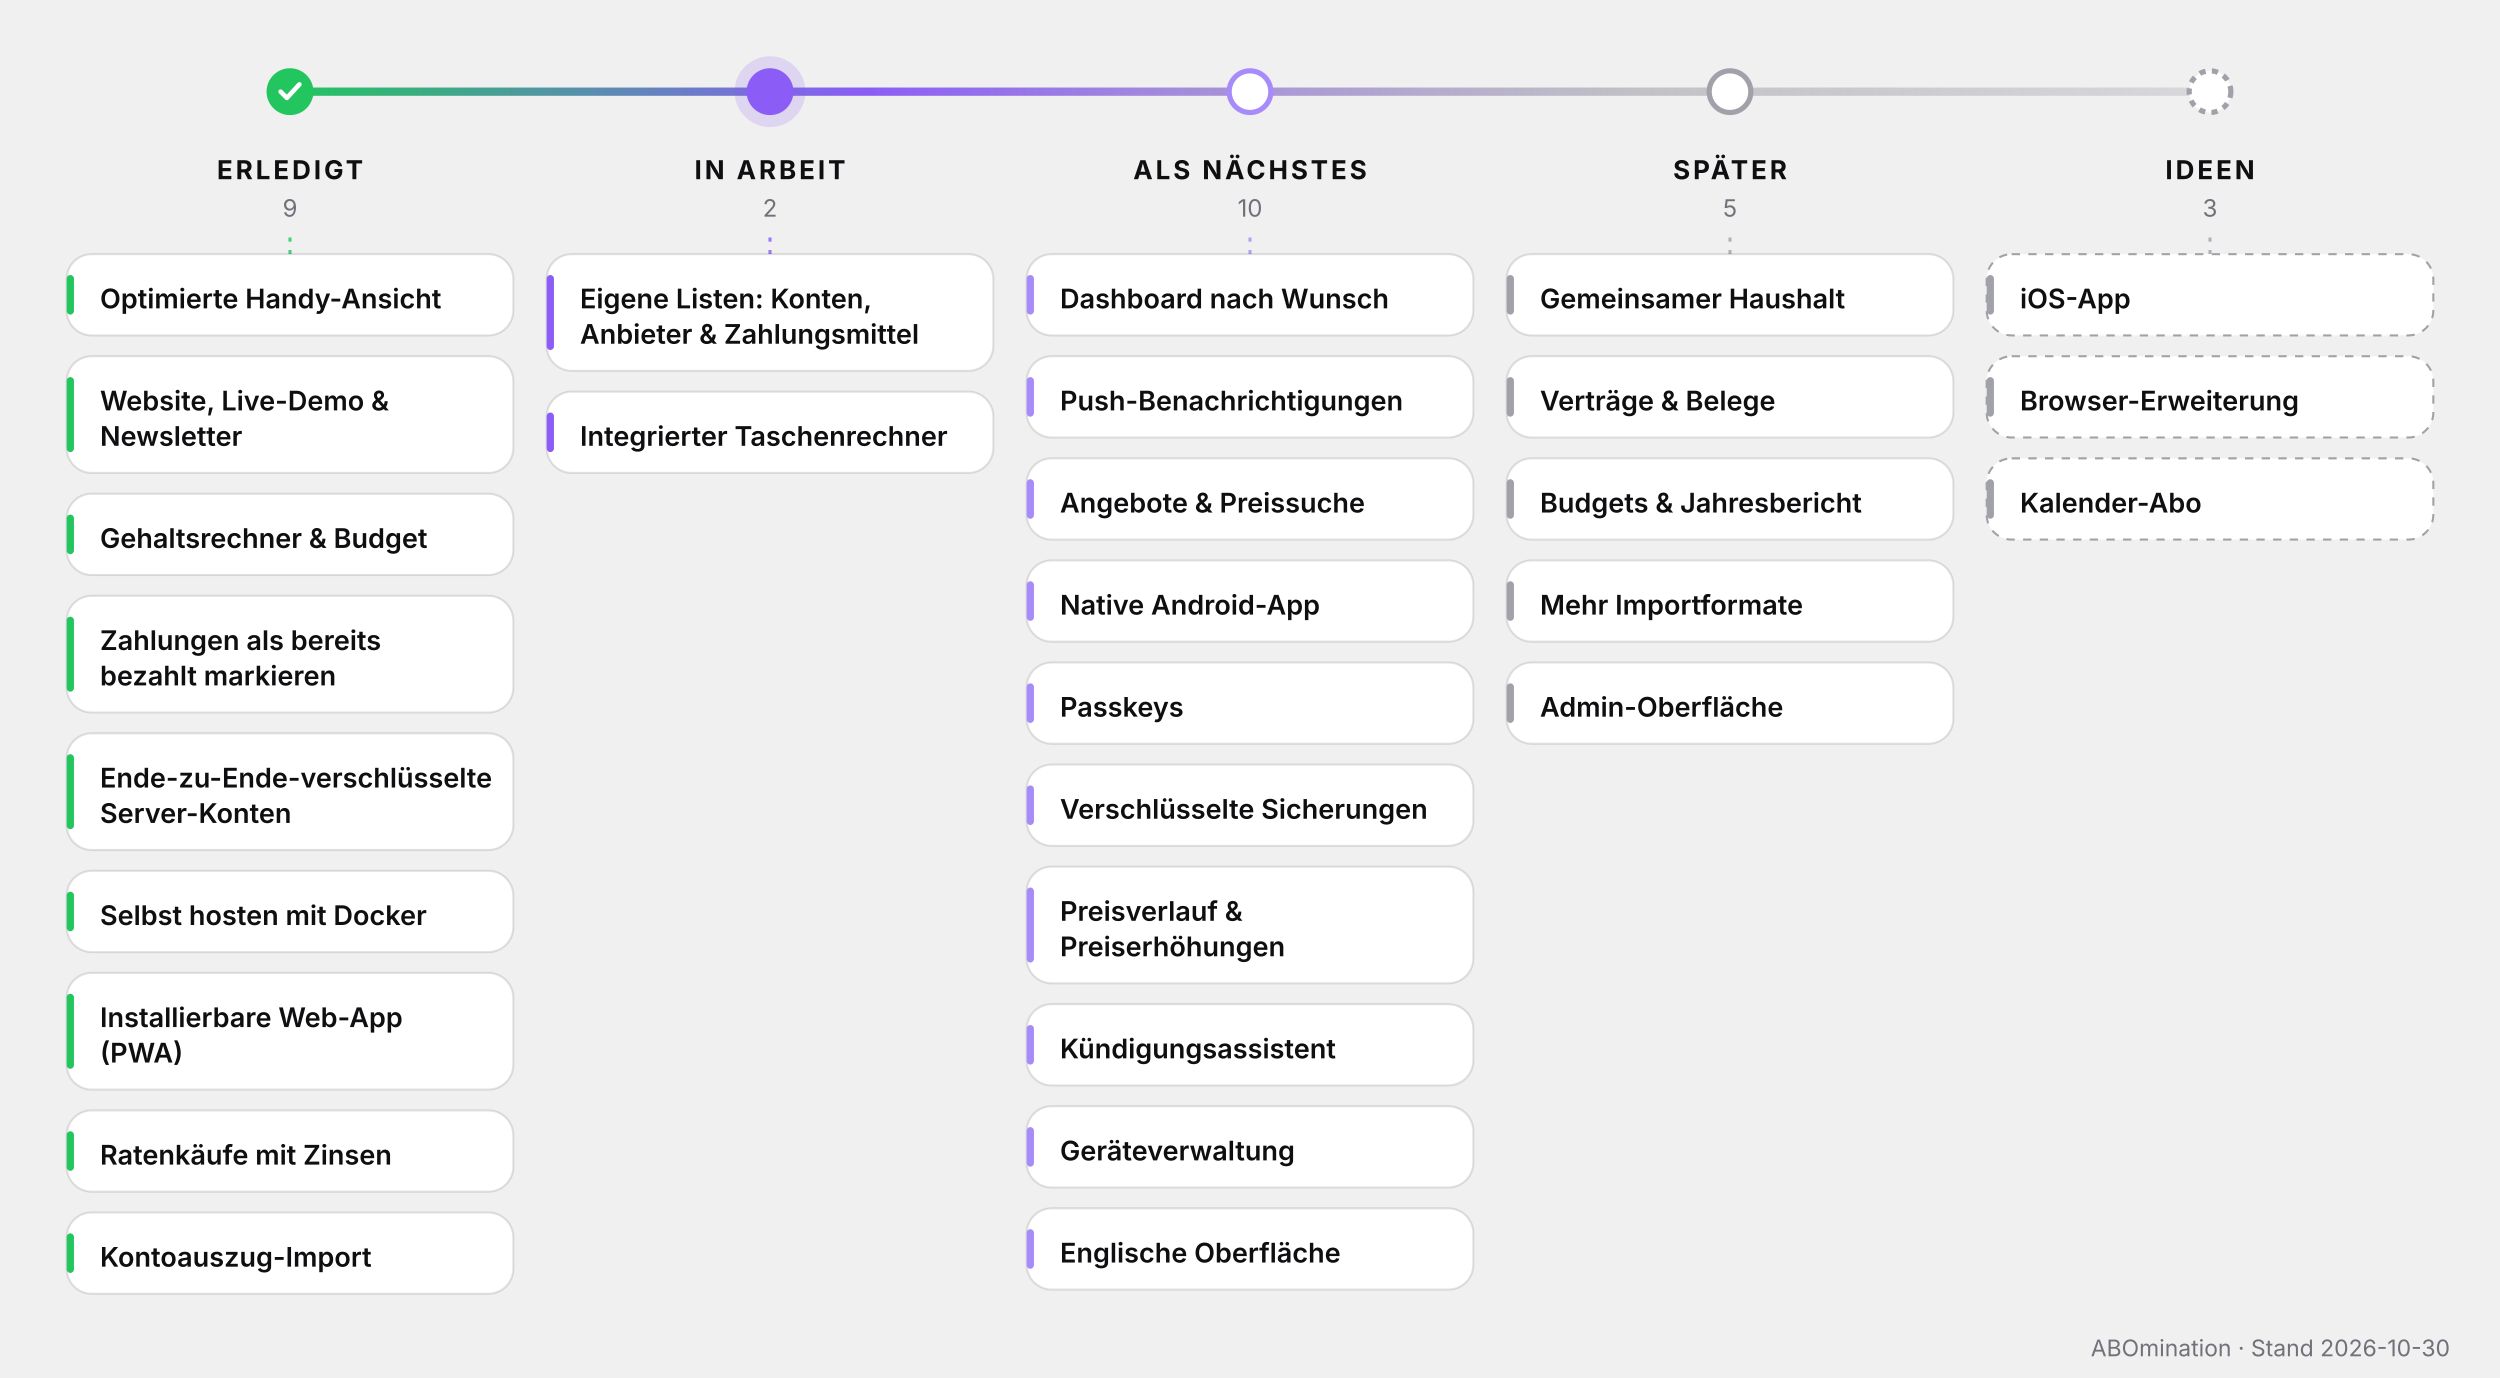
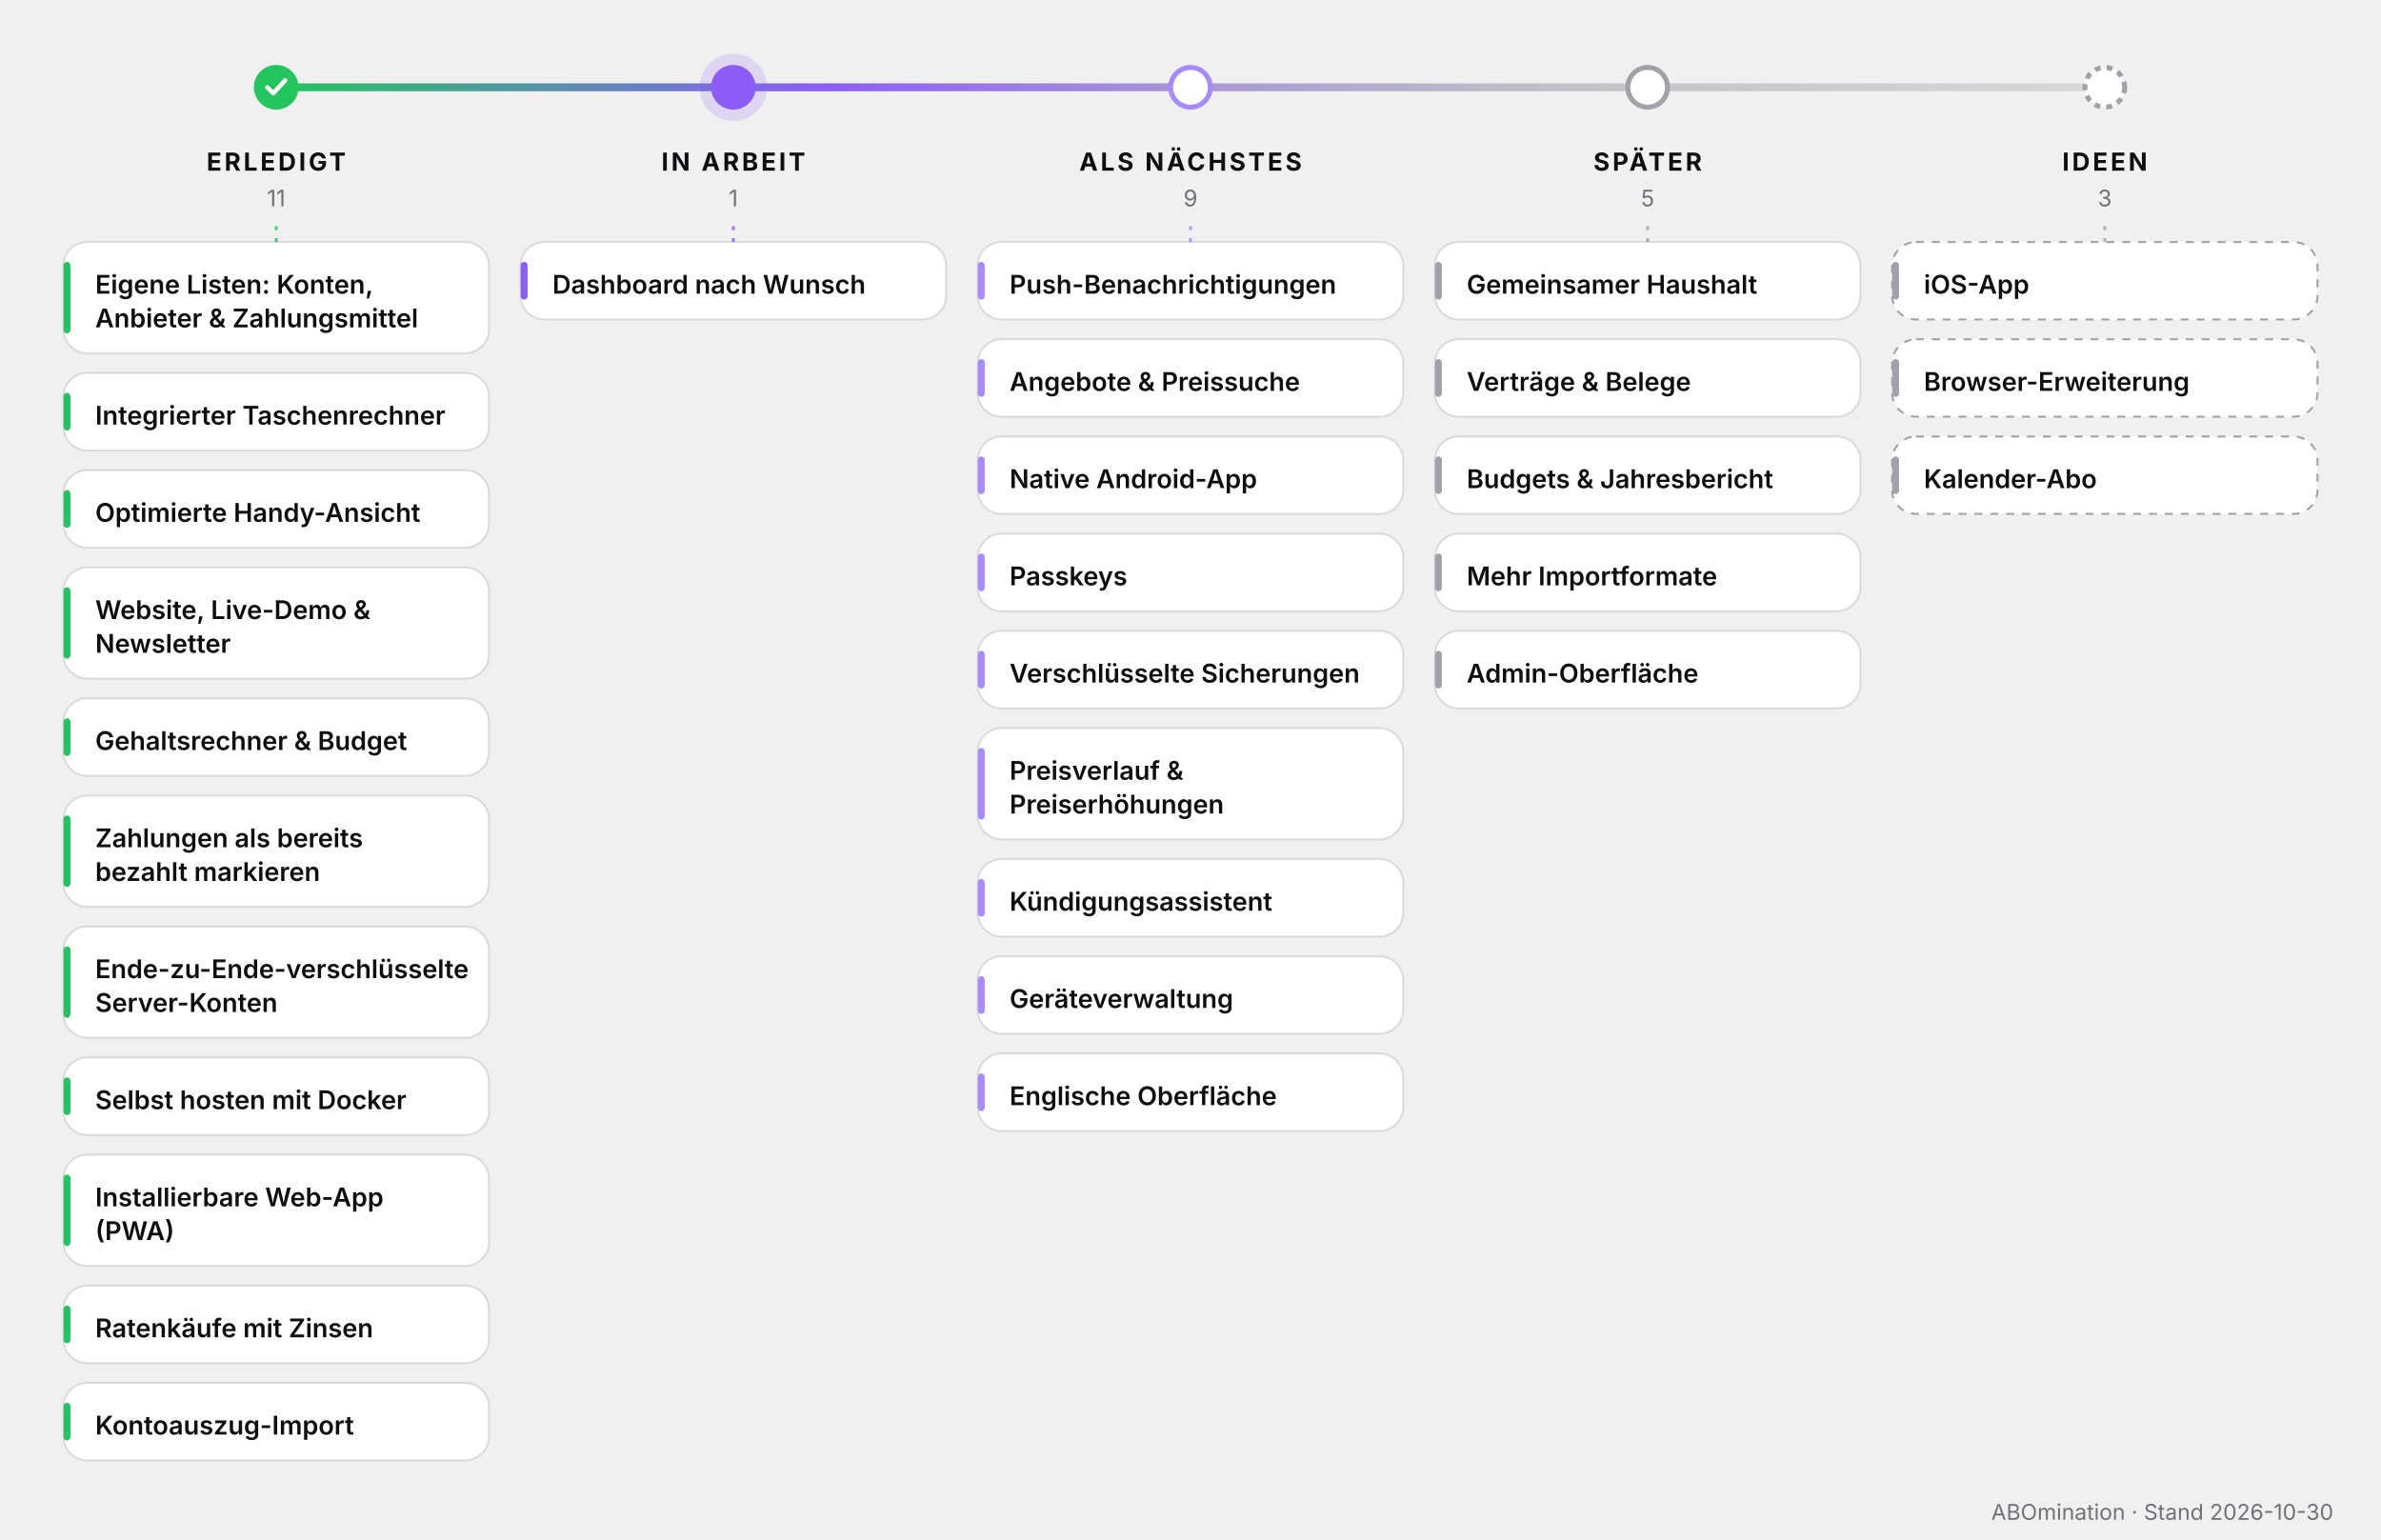
- <svg xmlns="http://www.w3.org/2000/svg" width="1200" height="661" viewBox="0 0 1200 661" role="img" aria-label="Roadmap-Übersicht">
+ <svg xmlns="http://www.w3.org/2000/svg" width="1200" height="776" viewBox="0 0 1200 776" role="img" aria-label="Roadmap-Übersicht">
  <defs>
    <linearGradient id="track" x1="0" x2="1">
      <stop offset="0" stop-color="#22c55e" />
      <stop offset="0.3" stop-color="#8b5cf6" />
      <stop offset="0.7" stop-color="#a1a1aa" stop-opacity="0.6" />
      <stop offset="1" stop-color="#a1a1aa" stop-opacity="0.3" />
    </linearGradient>
  </defs>
  <rect x="139.2" y="42" width="921.6" height="4" rx="2" fill="url(#track)" />
  <circle cx="139.2" cy="44" r="10" fill="#22c55e" stroke="#22c55e" stroke-width="2.5" />
  <path d="M134.7 44 l3 3 l6 -6.5" fill="none" stroke="#fff" stroke-width="2.2" stroke-linecap="round" stroke-linejoin="round" />
  <text x="139.2" y="86" text-anchor="middle" font-family="Inter, 'Segoe UI', system-ui, -apple-system, Helvetica, Arial, sans-serif" font-size="12.5" font-weight="700" letter-spacing="1.4" fill="#0f0f11">ERLEDIGT</text>
-   <text x="139.2" y="104" text-anchor="middle" font-family="Inter, 'Segoe UI', system-ui, -apple-system, Helvetica, Arial, sans-serif" font-size="11.5" fill="#71717a">9</text>
+   <text x="139.2" y="104" text-anchor="middle" font-family="Inter, 'Segoe UI', system-ui, -apple-system, Helvetica, Arial, sans-serif" font-size="11.5" fill="#71717a">11</text>
  <line x1="139.2" y1="114" x2="139.2" y2="122" stroke="#22c55e" stroke-width="1.5" stroke-dasharray="2 4" stroke-opacity="0.8" />
  <g>
-     <rect x="32" y="122" width="214.4" height="39" rx="12" fill="#ffffff" stroke="rgba(15,15,17,0.12)" />
-     <rect x="32" y="132" width="3.5" height="19" rx="1.75" fill="#22c55e" />
-     <text x="48" y="148" font-family="Inter, 'Segoe UI', system-ui, -apple-system, Helvetica, Arial, sans-serif" font-size="13" font-weight="600" fill="#0f0f11">Optimierte Handy-Ansicht</text>
+     <rect x="32" y="122" width="214.4" height="56" rx="12" fill="#ffffff" stroke="rgba(15,15,17,0.12)" />
+     <rect x="32" y="132" width="3.5" height="36" rx="1.75" fill="#22c55e" />
+     <text x="48" y="148" font-family="Inter, 'Segoe UI', system-ui, -apple-system, Helvetica, Arial, sans-serif" font-size="13" font-weight="600" fill="#0f0f11">Eigene Listen: Konten,</text>
+     <text x="48" y="165" font-family="Inter, 'Segoe UI', system-ui, -apple-system, Helvetica, Arial, sans-serif" font-size="13" font-weight="600" fill="#0f0f11">Anbieter &amp; Zahlungsmittel</text>
  </g>
  <g>
-     <rect x="32" y="171" width="214.4" height="56" rx="12" fill="#ffffff" stroke="rgba(15,15,17,0.12)" />
-     <rect x="32" y="181" width="3.5" height="36" rx="1.75" fill="#22c55e" />
-     <text x="48" y="197" font-family="Inter, 'Segoe UI', system-ui, -apple-system, Helvetica, Arial, sans-serif" font-size="13" font-weight="600" fill="#0f0f11">Website, Live-Demo &amp;</text>
-     <text x="48" y="214" font-family="Inter, 'Segoe UI', system-ui, -apple-system, Helvetica, Arial, sans-serif" font-size="13" font-weight="600" fill="#0f0f11">Newsletter</text>
+     <rect x="32" y="188" width="214.4" height="39" rx="12" fill="#ffffff" stroke="rgba(15,15,17,0.12)" />
+     <rect x="32" y="198" width="3.5" height="19" rx="1.75" fill="#22c55e" />
+     <text x="48" y="214" font-family="Inter, 'Segoe UI', system-ui, -apple-system, Helvetica, Arial, sans-serif" font-size="13" font-weight="600" fill="#0f0f11">Integrierter Taschenrechner</text>
  </g>
  <g>
    <rect x="32" y="237" width="214.4" height="39" rx="12" fill="#ffffff" stroke="rgba(15,15,17,0.12)" />
    <rect x="32" y="247" width="3.5" height="19" rx="1.75" fill="#22c55e" />
-     <text x="48" y="263" font-family="Inter, 'Segoe UI', system-ui, -apple-system, Helvetica, Arial, sans-serif" font-size="13" font-weight="600" fill="#0f0f11">Gehaltsrechner &amp; Budget</text>
+     <text x="48" y="263" font-family="Inter, 'Segoe UI', system-ui, -apple-system, Helvetica, Arial, sans-serif" font-size="13" font-weight="600" fill="#0f0f11">Optimierte Handy-Ansicht</text>
  </g>
  <g>
    <rect x="32" y="286" width="214.4" height="56" rx="12" fill="#ffffff" stroke="rgba(15,15,17,0.12)" />
    <rect x="32" y="296" width="3.5" height="36" rx="1.75" fill="#22c55e" />
-     <text x="48" y="312" font-family="Inter, 'Segoe UI', system-ui, -apple-system, Helvetica, Arial, sans-serif" font-size="13" font-weight="600" fill="#0f0f11">Zahlungen als bereits</text>
-     <text x="48" y="329" font-family="Inter, 'Segoe UI', system-ui, -apple-system, Helvetica, Arial, sans-serif" font-size="13" font-weight="600" fill="#0f0f11">bezahlt markieren</text>
+     <text x="48" y="312" font-family="Inter, 'Segoe UI', system-ui, -apple-system, Helvetica, Arial, sans-serif" font-size="13" font-weight="600" fill="#0f0f11">Website, Live-Demo &amp;</text>
+     <text x="48" y="329" font-family="Inter, 'Segoe UI', system-ui, -apple-system, Helvetica, Arial, sans-serif" font-size="13" font-weight="600" fill="#0f0f11">Newsletter</text>
  </g>
  <g>
-     <rect x="32" y="352" width="214.4" height="56" rx="12" fill="#ffffff" stroke="rgba(15,15,17,0.12)" />
-     <rect x="32" y="362" width="3.5" height="36" rx="1.75" fill="#22c55e" />
-     <text x="48" y="378" font-family="Inter, 'Segoe UI', system-ui, -apple-system, Helvetica, Arial, sans-serif" font-size="13" font-weight="600" fill="#0f0f11">Ende-zu-Ende-verschlüsselte</text>
-     <text x="48" y="395" font-family="Inter, 'Segoe UI', system-ui, -apple-system, Helvetica, Arial, sans-serif" font-size="13" font-weight="600" fill="#0f0f11">Server-Konten</text>
+     <rect x="32" y="352" width="214.4" height="39" rx="12" fill="#ffffff" stroke="rgba(15,15,17,0.12)" />
+     <rect x="32" y="362" width="3.5" height="19" rx="1.75" fill="#22c55e" />
+     <text x="48" y="378" font-family="Inter, 'Segoe UI', system-ui, -apple-system, Helvetica, Arial, sans-serif" font-size="13" font-weight="600" fill="#0f0f11">Gehaltsrechner &amp; Budget</text>
  </g>
  <g>
-     <rect x="32" y="418" width="214.4" height="39" rx="12" fill="#ffffff" stroke="rgba(15,15,17,0.12)" />
-     <rect x="32" y="428" width="3.5" height="19" rx="1.75" fill="#22c55e" />
-     <text x="48" y="444" font-family="Inter, 'Segoe UI', system-ui, -apple-system, Helvetica, Arial, sans-serif" font-size="13" font-weight="600" fill="#0f0f11">Selbst hosten mit Docker</text>
+     <rect x="32" y="401" width="214.4" height="56" rx="12" fill="#ffffff" stroke="rgba(15,15,17,0.12)" />
+     <rect x="32" y="411" width="3.5" height="36" rx="1.75" fill="#22c55e" />
+     <text x="48" y="427" font-family="Inter, 'Segoe UI', system-ui, -apple-system, Helvetica, Arial, sans-serif" font-size="13" font-weight="600" fill="#0f0f11">Zahlungen als bereits</text>
+     <text x="48" y="444" font-family="Inter, 'Segoe UI', system-ui, -apple-system, Helvetica, Arial, sans-serif" font-size="13" font-weight="600" fill="#0f0f11">bezahlt markieren</text>
  </g>
  <g>
    <rect x="32" y="467" width="214.4" height="56" rx="12" fill="#ffffff" stroke="rgba(15,15,17,0.12)" />
    <rect x="32" y="477" width="3.5" height="36" rx="1.75" fill="#22c55e" />
-     <text x="48" y="493" font-family="Inter, 'Segoe UI', system-ui, -apple-system, Helvetica, Arial, sans-serif" font-size="13" font-weight="600" fill="#0f0f11">Installierbare Web-App</text>
-     <text x="48" y="510" font-family="Inter, 'Segoe UI', system-ui, -apple-system, Helvetica, Arial, sans-serif" font-size="13" font-weight="600" fill="#0f0f11">(PWA)</text>
+     <text x="48" y="493" font-family="Inter, 'Segoe UI', system-ui, -apple-system, Helvetica, Arial, sans-serif" font-size="13" font-weight="600" fill="#0f0f11">Ende-zu-Ende-verschlüsselte</text>
+     <text x="48" y="510" font-family="Inter, 'Segoe UI', system-ui, -apple-system, Helvetica, Arial, sans-serif" font-size="13" font-weight="600" fill="#0f0f11">Server-Konten</text>
  </g>
  <g>
    <rect x="32" y="533" width="214.4" height="39" rx="12" fill="#ffffff" stroke="rgba(15,15,17,0.12)" />
    <rect x="32" y="543" width="3.5" height="19" rx="1.75" fill="#22c55e" />
-     <text x="48" y="559" font-family="Inter, 'Segoe UI', system-ui, -apple-system, Helvetica, Arial, sans-serif" font-size="13" font-weight="600" fill="#0f0f11">Ratenkäufe mit Zinsen</text>
+     <text x="48" y="559" font-family="Inter, 'Segoe UI', system-ui, -apple-system, Helvetica, Arial, sans-serif" font-size="13" font-weight="600" fill="#0f0f11">Selbst hosten mit Docker</text>
  </g>
  <g>
-     <rect x="32" y="582" width="214.4" height="39" rx="12" fill="#ffffff" stroke="rgba(15,15,17,0.12)" />
-     <rect x="32" y="592" width="3.5" height="19" rx="1.75" fill="#22c55e" />
-     <text x="48" y="608" font-family="Inter, 'Segoe UI', system-ui, -apple-system, Helvetica, Arial, sans-serif" font-size="13" font-weight="600" fill="#0f0f11">Kontoauszug-Import</text>
+     <rect x="32" y="582" width="214.4" height="56" rx="12" fill="#ffffff" stroke="rgba(15,15,17,0.12)" />
+     <rect x="32" y="592" width="3.5" height="36" rx="1.75" fill="#22c55e" />
+     <text x="48" y="608" font-family="Inter, 'Segoe UI', system-ui, -apple-system, Helvetica, Arial, sans-serif" font-size="13" font-weight="600" fill="#0f0f11">Installierbare Web-App</text>
+     <text x="48" y="625" font-family="Inter, 'Segoe UI', system-ui, -apple-system, Helvetica, Arial, sans-serif" font-size="13" font-weight="600" fill="#0f0f11">(PWA)</text>
+   </g>
+   <g>
+     <rect x="32" y="648" width="214.4" height="39" rx="12" fill="#ffffff" stroke="rgba(15,15,17,0.12)" />
+     <rect x="32" y="658" width="3.5" height="19" rx="1.75" fill="#22c55e" />
+     <text x="48" y="674" font-family="Inter, 'Segoe UI', system-ui, -apple-system, Helvetica, Arial, sans-serif" font-size="13" font-weight="600" fill="#0f0f11">Ratenkäufe mit Zinsen</text>
+   </g>
+   <g>
+     <rect x="32" y="697" width="214.4" height="39" rx="12" fill="#ffffff" stroke="rgba(15,15,17,0.12)" />
+     <rect x="32" y="707" width="3.5" height="19" rx="1.75" fill="#22c55e" />
+     <text x="48" y="723" font-family="Inter, 'Segoe UI', system-ui, -apple-system, Helvetica, Arial, sans-serif" font-size="13" font-weight="600" fill="#0f0f11">Kontoauszug-Import</text>
  </g>
  <circle cx="369.6" cy="44" r="17" fill="#8b5cf6" fill-opacity="0.18" />
  <circle cx="369.6" cy="44" r="10" fill="#8b5cf6" stroke="#8b5cf6" stroke-width="2.5" />
  <text x="369.6" y="86" text-anchor="middle" font-family="Inter, 'Segoe UI', system-ui, -apple-system, Helvetica, Arial, sans-serif" font-size="12.5" font-weight="700" letter-spacing="1.4" fill="#0f0f11">IN ARBEIT</text>
-   <text x="369.6" y="104" text-anchor="middle" font-family="Inter, 'Segoe UI', system-ui, -apple-system, Helvetica, Arial, sans-serif" font-size="11.5" fill="#71717a">2</text>
+   <text x="369.6" y="104" text-anchor="middle" font-family="Inter, 'Segoe UI', system-ui, -apple-system, Helvetica, Arial, sans-serif" font-size="11.5" fill="#71717a">1</text>
  <line x1="369.6" y1="114" x2="369.6" y2="122" stroke="#8b5cf6" stroke-width="1.5" stroke-dasharray="2 4" stroke-opacity="0.8" />
  <g>
-     <rect x="262.4" y="122" width="214.4" height="56" rx="12" fill="#ffffff" stroke="rgba(15,15,17,0.12)" />
-     <rect x="262.4" y="132" width="3.5" height="36" rx="1.75" fill="#8b5cf6" />
-     <text x="278.4" y="148" font-family="Inter, 'Segoe UI', system-ui, -apple-system, Helvetica, Arial, sans-serif" font-size="13" font-weight="600" fill="#0f0f11">Eigene Listen: Konten,</text>
-     <text x="278.4" y="165" font-family="Inter, 'Segoe UI', system-ui, -apple-system, Helvetica, Arial, sans-serif" font-size="13" font-weight="600" fill="#0f0f11">Anbieter &amp; Zahlungsmittel</text>
-   </g>
-   <g>
-     <rect x="262.4" y="188" width="214.4" height="39" rx="12" fill="#ffffff" stroke="rgba(15,15,17,0.12)" />
-     <rect x="262.4" y="198" width="3.5" height="19" rx="1.75" fill="#8b5cf6" />
-     <text x="278.4" y="214" font-family="Inter, 'Segoe UI', system-ui, -apple-system, Helvetica, Arial, sans-serif" font-size="13" font-weight="600" fill="#0f0f11">Integrierter Taschenrechner</text>
+     <rect x="262.4" y="122" width="214.4" height="39" rx="12" fill="#ffffff" stroke="rgba(15,15,17,0.12)" />
+     <rect x="262.4" y="132" width="3.5" height="19" rx="1.75" fill="#8b5cf6" />
+     <text x="278.4" y="148" font-family="Inter, 'Segoe UI', system-ui, -apple-system, Helvetica, Arial, sans-serif" font-size="13" font-weight="600" fill="#0f0f11">Dashboard nach Wunsch</text>
  </g>
  <circle cx="600" cy="44" r="10" fill="#ffffff" stroke="#a78bfa" stroke-width="2.5" />
  <text x="600" y="86" text-anchor="middle" font-family="Inter, 'Segoe UI', system-ui, -apple-system, Helvetica, Arial, sans-serif" font-size="12.5" font-weight="700" letter-spacing="1.4" fill="#0f0f11">ALS NÄCHSTES</text>
-   <text x="600" y="104" text-anchor="middle" font-family="Inter, 'Segoe UI', system-ui, -apple-system, Helvetica, Arial, sans-serif" font-size="11.5" fill="#71717a">10</text>
+   <text x="600" y="104" text-anchor="middle" font-family="Inter, 'Segoe UI', system-ui, -apple-system, Helvetica, Arial, sans-serif" font-size="11.5" fill="#71717a">9</text>
  <line x1="600" y1="114" x2="600" y2="122" stroke="#a78bfa" stroke-width="1.5" stroke-dasharray="2 4" stroke-opacity="0.8" />
  <g>
    <rect x="492.8" y="122" width="214.4" height="39" rx="12" fill="#ffffff" stroke="rgba(15,15,17,0.12)" />
    <rect x="492.8" y="132" width="3.5" height="19" rx="1.75" fill="#a78bfa" />
-     <text x="508.8" y="148" font-family="Inter, 'Segoe UI', system-ui, -apple-system, Helvetica, Arial, sans-serif" font-size="13" font-weight="600" fill="#0f0f11">Dashboard nach Wunsch</text>
+     <text x="508.8" y="148" font-family="Inter, 'Segoe UI', system-ui, -apple-system, Helvetica, Arial, sans-serif" font-size="13" font-weight="600" fill="#0f0f11">Push-Benachrichtigungen</text>
  </g>
  <g>
    <rect x="492.8" y="171" width="214.4" height="39" rx="12" fill="#ffffff" stroke="rgba(15,15,17,0.12)" />
    <rect x="492.8" y="181" width="3.5" height="19" rx="1.75" fill="#a78bfa" />
-     <text x="508.8" y="197" font-family="Inter, 'Segoe UI', system-ui, -apple-system, Helvetica, Arial, sans-serif" font-size="13" font-weight="600" fill="#0f0f11">Push-Benachrichtigungen</text>
+     <text x="508.8" y="197" font-family="Inter, 'Segoe UI', system-ui, -apple-system, Helvetica, Arial, sans-serif" font-size="13" font-weight="600" fill="#0f0f11">Angebote &amp; Preissuche</text>
  </g>
  <g>
    <rect x="492.8" y="220" width="214.4" height="39" rx="12" fill="#ffffff" stroke="rgba(15,15,17,0.12)" />
    <rect x="492.8" y="230" width="3.5" height="19" rx="1.75" fill="#a78bfa" />
-     <text x="508.8" y="246" font-family="Inter, 'Segoe UI', system-ui, -apple-system, Helvetica, Arial, sans-serif" font-size="13" font-weight="600" fill="#0f0f11">Angebote &amp; Preissuche</text>
+     <text x="508.8" y="246" font-family="Inter, 'Segoe UI', system-ui, -apple-system, Helvetica, Arial, sans-serif" font-size="13" font-weight="600" fill="#0f0f11">Native Android-App</text>
  </g>
  <g>
    <rect x="492.8" y="269" width="214.4" height="39" rx="12" fill="#ffffff" stroke="rgba(15,15,17,0.12)" />
    <rect x="492.8" y="279" width="3.5" height="19" rx="1.75" fill="#a78bfa" />
-     <text x="508.8" y="295" font-family="Inter, 'Segoe UI', system-ui, -apple-system, Helvetica, Arial, sans-serif" font-size="13" font-weight="600" fill="#0f0f11">Native Android-App</text>
+     <text x="508.8" y="295" font-family="Inter, 'Segoe UI', system-ui, -apple-system, Helvetica, Arial, sans-serif" font-size="13" font-weight="600" fill="#0f0f11">Passkeys</text>
  </g>
  <g>
    <rect x="492.8" y="318" width="214.4" height="39" rx="12" fill="#ffffff" stroke="rgba(15,15,17,0.12)" />
    <rect x="492.8" y="328" width="3.5" height="19" rx="1.75" fill="#a78bfa" />
-     <text x="508.8" y="344" font-family="Inter, 'Segoe UI', system-ui, -apple-system, Helvetica, Arial, sans-serif" font-size="13" font-weight="600" fill="#0f0f11">Passkeys</text>
+     <text x="508.8" y="344" font-family="Inter, 'Segoe UI', system-ui, -apple-system, Helvetica, Arial, sans-serif" font-size="13" font-weight="600" fill="#0f0f11">Verschlüsselte Sicherungen</text>
  </g>
  <g>
-     <rect x="492.8" y="367" width="214.4" height="39" rx="12" fill="#ffffff" stroke="rgba(15,15,17,0.12)" />
-     <rect x="492.8" y="377" width="3.5" height="19" rx="1.75" fill="#a78bfa" />
-     <text x="508.8" y="393" font-family="Inter, 'Segoe UI', system-ui, -apple-system, Helvetica, Arial, sans-serif" font-size="13" font-weight="600" fill="#0f0f11">Verschlüsselte Sicherungen</text>
+     <rect x="492.8" y="367" width="214.4" height="56" rx="12" fill="#ffffff" stroke="rgba(15,15,17,0.12)" />
+     <rect x="492.8" y="377" width="3.5" height="36" rx="1.75" fill="#a78bfa" />
+     <text x="508.8" y="393" font-family="Inter, 'Segoe UI', system-ui, -apple-system, Helvetica, Arial, sans-serif" font-size="13" font-weight="600" fill="#0f0f11">Preisverlauf &amp;</text>
+     <text x="508.8" y="410" font-family="Inter, 'Segoe UI', system-ui, -apple-system, Helvetica, Arial, sans-serif" font-size="13" font-weight="600" fill="#0f0f11">Preiserhöhungen</text>
  </g>
  <g>
-     <rect x="492.8" y="416" width="214.4" height="56" rx="12" fill="#ffffff" stroke="rgba(15,15,17,0.12)" />
-     <rect x="492.8" y="426" width="3.5" height="36" rx="1.75" fill="#a78bfa" />
-     <text x="508.8" y="442" font-family="Inter, 'Segoe UI', system-ui, -apple-system, Helvetica, Arial, sans-serif" font-size="13" font-weight="600" fill="#0f0f11">Preisverlauf &amp;</text>
-     <text x="508.8" y="459" font-family="Inter, 'Segoe UI', system-ui, -apple-system, Helvetica, Arial, sans-serif" font-size="13" font-weight="600" fill="#0f0f11">Preiserhöhungen</text>
+     <rect x="492.8" y="433" width="214.4" height="39" rx="12" fill="#ffffff" stroke="rgba(15,15,17,0.12)" />
+     <rect x="492.8" y="443" width="3.5" height="19" rx="1.75" fill="#a78bfa" />
+     <text x="508.8" y="459" font-family="Inter, 'Segoe UI', system-ui, -apple-system, Helvetica, Arial, sans-serif" font-size="13" font-weight="600" fill="#0f0f11">Kündigungsassistent</text>
  </g>
  <g>
    <rect x="492.8" y="482" width="214.4" height="39" rx="12" fill="#ffffff" stroke="rgba(15,15,17,0.12)" />
    <rect x="492.8" y="492" width="3.5" height="19" rx="1.75" fill="#a78bfa" />
-     <text x="508.8" y="508" font-family="Inter, 'Segoe UI', system-ui, -apple-system, Helvetica, Arial, sans-serif" font-size="13" font-weight="600" fill="#0f0f11">Kündigungsassistent</text>
+     <text x="508.8" y="508" font-family="Inter, 'Segoe UI', system-ui, -apple-system, Helvetica, Arial, sans-serif" font-size="13" font-weight="600" fill="#0f0f11">Geräteverwaltung</text>
  </g>
  <g>
    <rect x="492.8" y="531" width="214.4" height="39" rx="12" fill="#ffffff" stroke="rgba(15,15,17,0.12)" />
    <rect x="492.8" y="541" width="3.5" height="19" rx="1.75" fill="#a78bfa" />
-     <text x="508.8" y="557" font-family="Inter, 'Segoe UI', system-ui, -apple-system, Helvetica, Arial, sans-serif" font-size="13" font-weight="600" fill="#0f0f11">Geräteverwaltung</text>
-   </g>
-   <g>
-     <rect x="492.8" y="580" width="214.4" height="39" rx="12" fill="#ffffff" stroke="rgba(15,15,17,0.12)" />
-     <rect x="492.8" y="590" width="3.5" height="19" rx="1.75" fill="#a78bfa" />
-     <text x="508.8" y="606" font-family="Inter, 'Segoe UI', system-ui, -apple-system, Helvetica, Arial, sans-serif" font-size="13" font-weight="600" fill="#0f0f11">Englische Oberfläche</text>
+     <text x="508.8" y="557" font-family="Inter, 'Segoe UI', system-ui, -apple-system, Helvetica, Arial, sans-serif" font-size="13" font-weight="600" fill="#0f0f11">Englische Oberfläche</text>
  </g>
  <circle cx="830.4" cy="44" r="10" fill="#ffffff" stroke="#a1a1aa" stroke-width="2.5" />
  <text x="830.4" y="86" text-anchor="middle" font-family="Inter, 'Segoe UI', system-ui, -apple-system, Helvetica, Arial, sans-serif" font-size="12.5" font-weight="700" letter-spacing="1.4" fill="#0f0f11">SPÄTER</text>
  <text x="830.4" y="104" text-anchor="middle" font-family="Inter, 'Segoe UI', system-ui, -apple-system, Helvetica, Arial, sans-serif" font-size="11.5" fill="#71717a">5</text>
  <line x1="830.4" y1="114" x2="830.4" y2="122" stroke="#a1a1aa" stroke-width="1.5" stroke-dasharray="2 4" stroke-opacity="0.8" />
  <g>
    <rect x="723.2" y="122" width="214.4" height="39" rx="12" fill="#ffffff" stroke="rgba(15,15,17,0.12)" />
    <rect x="723.2" y="132" width="3.5" height="19" rx="1.75" fill="#a1a1aa" />
    <text x="739.2" y="148" font-family="Inter, 'Segoe UI', system-ui, -apple-system, Helvetica, Arial, sans-serif" font-size="13" font-weight="600" fill="#0f0f11">Gemeinsamer Haushalt</text>
  </g>
  <g>
    <rect x="723.2" y="171" width="214.4" height="39" rx="12" fill="#ffffff" stroke="rgba(15,15,17,0.12)" />
    <rect x="723.2" y="181" width="3.5" height="19" rx="1.75" fill="#a1a1aa" />
    <text x="739.2" y="197" font-family="Inter, 'Segoe UI', system-ui, -apple-system, Helvetica, Arial, sans-serif" font-size="13" font-weight="600" fill="#0f0f11">Verträge &amp; Belege</text>
  </g>
  <g>
    <rect x="723.2" y="220" width="214.4" height="39" rx="12" fill="#ffffff" stroke="rgba(15,15,17,0.12)" />
    <rect x="723.2" y="230" width="3.5" height="19" rx="1.75" fill="#a1a1aa" />
    <text x="739.2" y="246" font-family="Inter, 'Segoe UI', system-ui, -apple-system, Helvetica, Arial, sans-serif" font-size="13" font-weight="600" fill="#0f0f11">Budgets &amp; Jahresbericht</text>
  </g>
  <g>
    <rect x="723.2" y="269" width="214.4" height="39" rx="12" fill="#ffffff" stroke="rgba(15,15,17,0.12)" />
    <rect x="723.2" y="279" width="3.5" height="19" rx="1.75" fill="#a1a1aa" />
    <text x="739.2" y="295" font-family="Inter, 'Segoe UI', system-ui, -apple-system, Helvetica, Arial, sans-serif" font-size="13" font-weight="600" fill="#0f0f11">Mehr Importformate</text>
  </g>
  <g>
    <rect x="723.2" y="318" width="214.4" height="39" rx="12" fill="#ffffff" stroke="rgba(15,15,17,0.12)" />
    <rect x="723.2" y="328" width="3.5" height="19" rx="1.75" fill="#a1a1aa" />
    <text x="739.2" y="344" font-family="Inter, 'Segoe UI', system-ui, -apple-system, Helvetica, Arial, sans-serif" font-size="13" font-weight="600" fill="#0f0f11">Admin-Oberfläche</text>
  </g>
  <circle cx="1060.8" cy="44" r="10" fill="#ffffff" stroke="#a1a1aa" stroke-width="2.5" stroke-dasharray="3 3" />
  <text x="1060.8" y="86" text-anchor="middle" font-family="Inter, 'Segoe UI', system-ui, -apple-system, Helvetica, Arial, sans-serif" font-size="12.5" font-weight="700" letter-spacing="1.4" fill="#0f0f11">IDEEN</text>
  <text x="1060.8" y="104" text-anchor="middle" font-family="Inter, 'Segoe UI', system-ui, -apple-system, Helvetica, Arial, sans-serif" font-size="11.5" fill="#71717a">3</text>
  <line x1="1060.8" y1="114" x2="1060.8" y2="122" stroke="#a1a1aa" stroke-width="1.5" stroke-dasharray="2 4" stroke-opacity="0.8" />
  <g>
    <rect x="953.6" y="122" width="214.4" height="39" rx="12" fill="#ffffff" stroke="#a1a1aa" stroke-dasharray="4 4" />
    <rect x="953.6" y="132" width="3.5" height="19" rx="1.75" fill="#a1a1aa" />
    <text x="969.6" y="148" font-family="Inter, 'Segoe UI', system-ui, -apple-system, Helvetica, Arial, sans-serif" font-size="13" font-weight="600" fill="#0f0f11">iOS-App</text>
  </g>
  <g>
    <rect x="953.6" y="171" width="214.4" height="39" rx="12" fill="#ffffff" stroke="#a1a1aa" stroke-dasharray="4 4" />
    <rect x="953.6" y="181" width="3.5" height="19" rx="1.75" fill="#a1a1aa" />
    <text x="969.6" y="197" font-family="Inter, 'Segoe UI', system-ui, -apple-system, Helvetica, Arial, sans-serif" font-size="13" font-weight="600" fill="#0f0f11">Browser-Erweiterung</text>
  </g>
  <g>
    <rect x="953.6" y="220" width="214.4" height="39" rx="12" fill="#ffffff" stroke="#a1a1aa" stroke-dasharray="4 4" />
    <rect x="953.6" y="230" width="3.5" height="19" rx="1.75" fill="#a1a1aa" />
    <text x="969.6" y="246" font-family="Inter, 'Segoe UI', system-ui, -apple-system, Helvetica, Arial, sans-serif" font-size="13" font-weight="600" fill="#0f0f11">Kalender-Abo</text>
  </g>
-   <text x="1176" y="651" text-anchor="end" font-family="Inter, 'Segoe UI', system-ui, -apple-system, Helvetica, Arial, sans-serif" font-size="11" fill="#71717a">ABOmination · Stand 2026-10-30</text>
+   <text x="1176" y="766" text-anchor="end" font-family="Inter, 'Segoe UI', system-ui, -apple-system, Helvetica, Arial, sans-serif" font-size="11" fill="#71717a">ABOmination · Stand 2026-10-30</text>
</svg>
